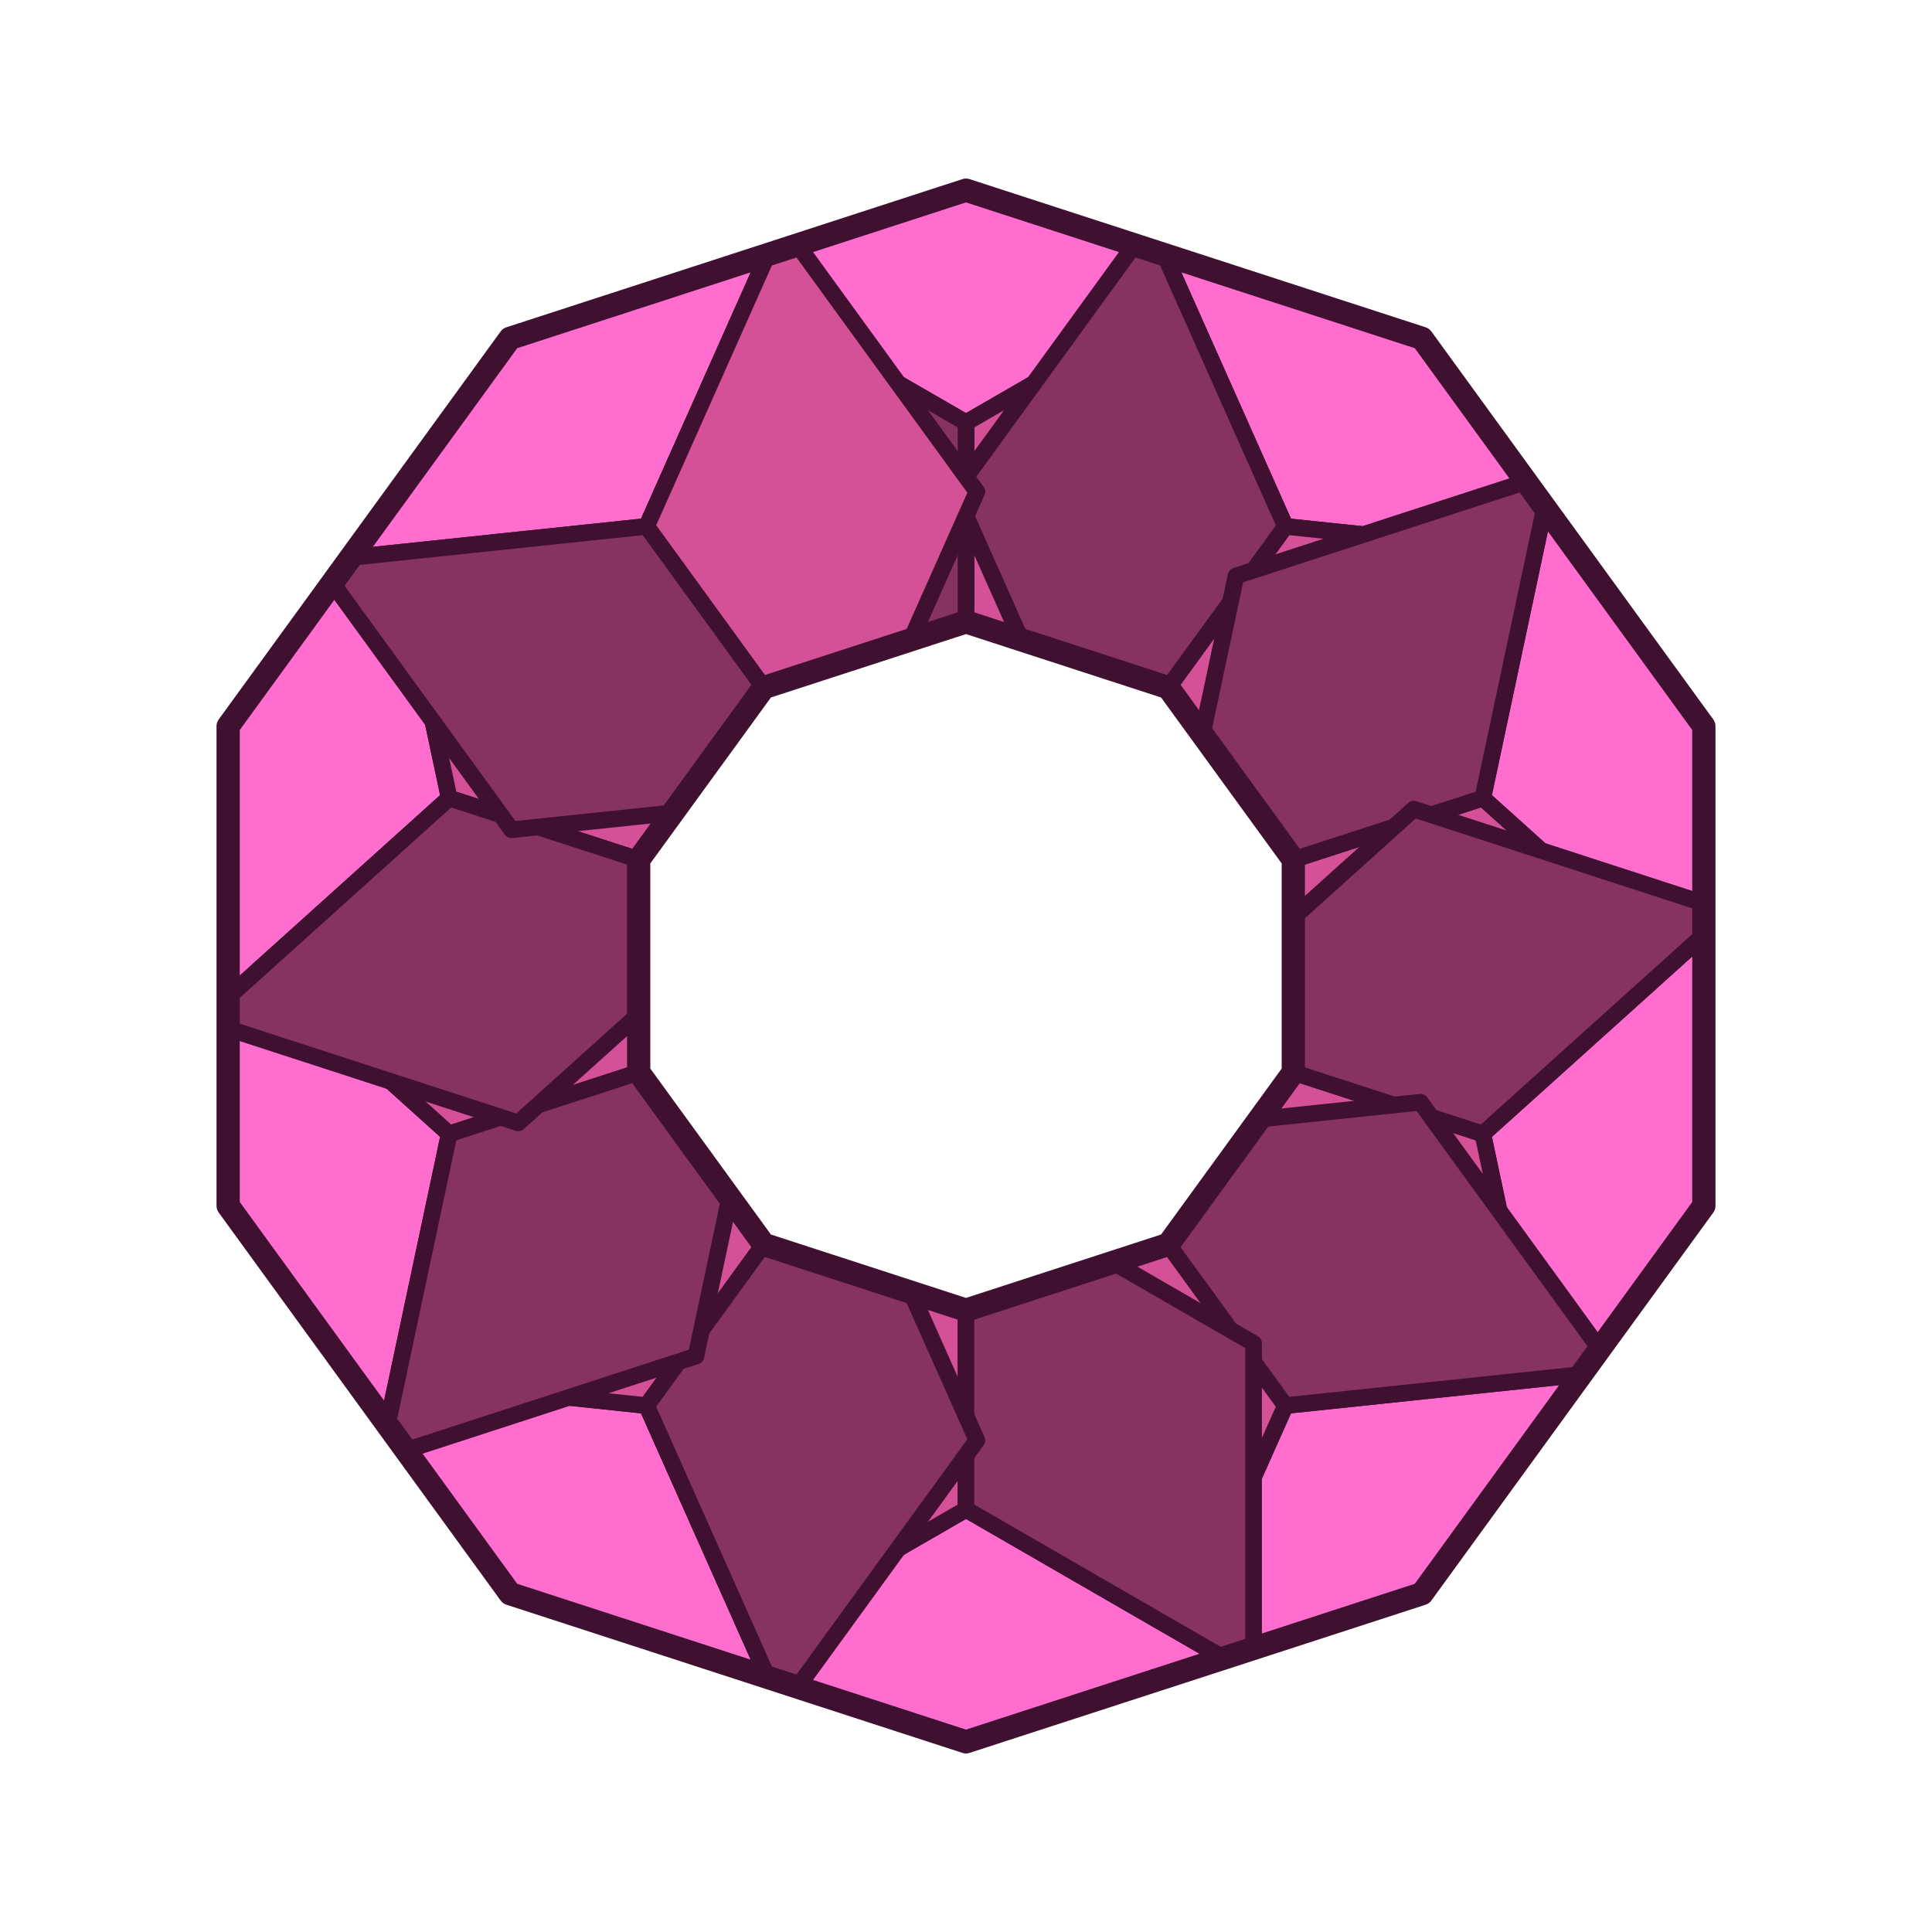
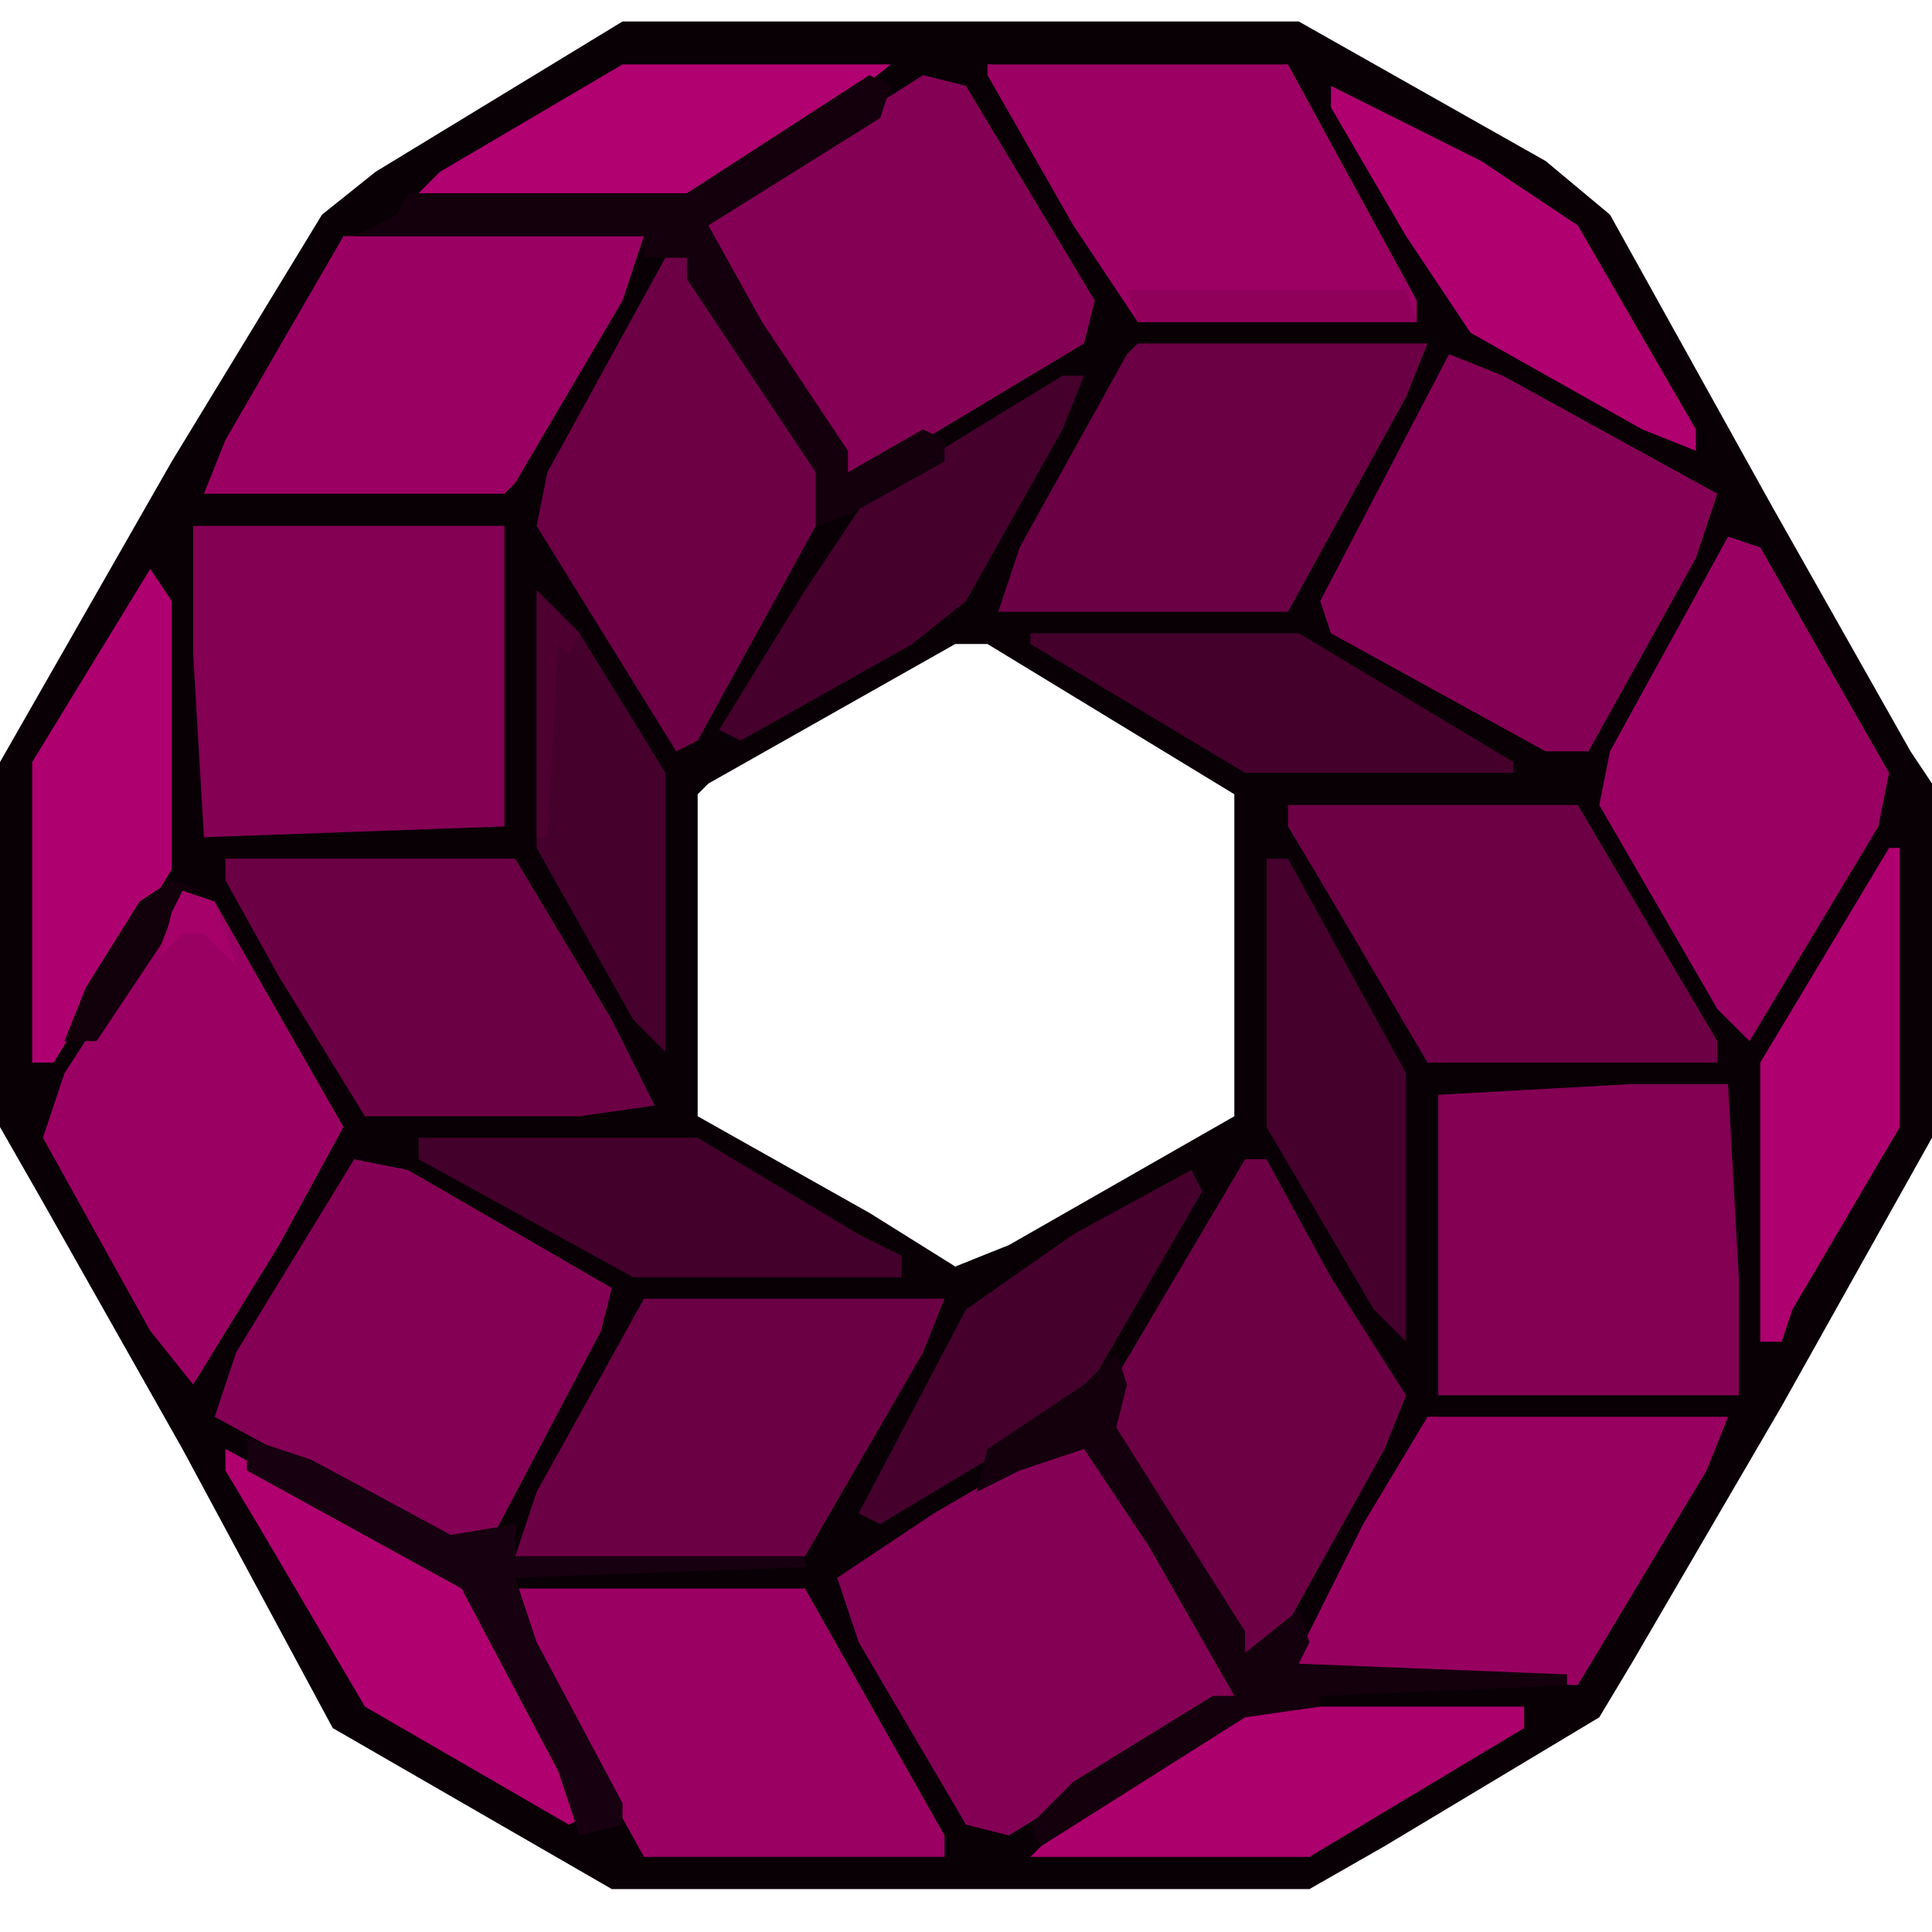
- <svg xmlns="http://www.w3.org/2000/svg" viewBox="0 0 256 256" width="256" height="256">
-   <defs>
-     <clipPath id="ring">
-       <path d="M128.00,25.20 L188.42,44.83 L225.77,96.23 L225.77,159.77 L188.42,211.17 L128.00,230.80 L67.58,211.17 L30.23,159.77 L30.23,96.23 L67.58,44.83Z M101.20,91.11 L84.63,113.91 L84.63,142.09 L101.20,164.89 L128.00,173.60 L154.80,164.89 L171.37,142.09 L171.37,113.91 L154.80,91.11 L128.00,82.40Z" fill-rule="evenodd" />
-     </clipPath>
-   </defs>
-   <path d="M128.00,25.20 L188.42,44.83 L225.77,96.23 L225.77,159.77 L188.42,211.17 L128.00,230.80 L67.58,211.17 L30.23,159.77 L30.23,96.23 L67.58,44.83Z M101.20,91.11 L84.63,113.91 L84.63,142.09 L101.20,164.89 L128.00,173.60 L154.80,164.89 L171.37,142.09 L171.37,113.91 L154.80,91.11 L128.00,82.40Z" fill-rule="evenodd" fill="#d55197" />
-   <g clip-path="url(#ring)">
-     <polygon points="128.00,12.00 166.11,34.00 128.00,56.00 89.89,34.00" fill="#ff6ecf" stroke="#3f1030" stroke-width="2.20" stroke-linejoin="round" />
-     <polygon points="166.11,34.00 166.11,78.00 128.00,100.00 128.00,56.00" fill="#d55197" stroke="#3f1030" stroke-width="2.20" stroke-linejoin="round" />
-     <polygon points="89.89,34.00 128.00,56.00 128.00,100.00 89.89,78.00" fill="#86335f" stroke="#3f1030" stroke-width="2.20" stroke-linejoin="round" />
-     <polygon points="196.18,34.15 214.08,74.35 170.32,69.75 152.42,29.55" fill="#ff6ecf" stroke="#3f1030" stroke-width="2.20" stroke-linejoin="round" />
-     <polygon points="214.08,74.35 188.22,109.95 144.46,105.35 170.32,69.75" fill="#d55197" stroke="#3f1030" stroke-width="2.20" stroke-linejoin="round" />
-     <polygon points="152.42,29.55 170.32,69.75 144.46,105.35 126.56,65.15" fill="#86335f" stroke="#3f1030" stroke-width="2.20" stroke-linejoin="round" />
-     <polygon points="238.32,92.15 229.17,135.19 196.48,105.75 205.62,62.71" fill="#ff6ecf" stroke="#3f1030" stroke-width="2.20" stroke-linejoin="round" />
-     <polygon points="229.17,135.19 187.33,148.79 154.63,119.35 196.48,105.75" fill="#d55197" stroke="#3f1030" stroke-width="2.20" stroke-linejoin="round" />
-     <polygon points="205.62,62.71 196.48,105.75 154.63,119.35 163.78,76.31" fill="#86335f" stroke="#3f1030" stroke-width="2.20" stroke-linejoin="round" />
-     <polygon points="238.32,163.85 205.62,193.29 196.48,150.25 229.17,120.81" fill="#ff6ecf" stroke="#3f1030" stroke-width="2.20" stroke-linejoin="round" />
-     <polygon points="205.62,193.29 163.78,179.69 154.63,136.65 196.48,150.25" fill="#d55197" stroke="#3f1030" stroke-width="2.20" stroke-linejoin="round" />
-     <polygon points="229.17,120.81 196.48,150.25 154.63,136.65 187.33,107.21" fill="#86335f" stroke="#3f1030" stroke-width="2.20" stroke-linejoin="round" />
-     <polygon points="196.18,221.85 152.42,226.45 170.32,186.25 214.08,181.65" fill="#ff6ecf" stroke="#3f1030" stroke-width="2.20" stroke-linejoin="round" />
-     <polygon points="152.42,226.45 126.56,190.85 144.46,150.65 170.32,186.25" fill="#d55197" stroke="#3f1030" stroke-width="2.20" stroke-linejoin="round" />
-     <polygon points="214.08,181.65 170.32,186.25 144.46,150.65 188.22,146.05" fill="#86335f" stroke="#3f1030" stroke-width="2.20" stroke-linejoin="round" />
-     <polygon points="128.00,244.00 89.89,222.00 128.00,200.00 166.11,222.00" fill="#ff6ecf" stroke="#3f1030" stroke-width="2.20" stroke-linejoin="round" />
-     <polygon points="89.89,222.00 89.89,178.00 128.00,156.00 128.00,200.00" fill="#d55197" stroke="#3f1030" stroke-width="2.20" stroke-linejoin="round" />
-     <polygon points="166.11,222.00 128.00,200.00 128.00,156.00 166.11,178.00" fill="#86335f" stroke="#3f1030" stroke-width="2.20" stroke-linejoin="round" />
-     <polygon points="59.82,221.85 41.92,181.65 85.68,186.25 103.58,226.45" fill="#ff6ecf" stroke="#3f1030" stroke-width="2.20" stroke-linejoin="round" />
-     <polygon points="41.92,181.65 67.78,146.05 111.54,150.65 85.68,186.25" fill="#d55197" stroke="#3f1030" stroke-width="2.20" stroke-linejoin="round" />
-     <polygon points="103.58,226.45 85.68,186.25 111.54,150.65 129.44,190.85" fill="#86335f" stroke="#3f1030" stroke-width="2.20" stroke-linejoin="round" />
-     <polygon points="17.68,163.85 26.83,120.81 59.52,150.25 50.38,193.29" fill="#ff6ecf" stroke="#3f1030" stroke-width="2.20" stroke-linejoin="round" />
-     <polygon points="26.83,120.81 68.67,107.21 101.37,136.65 59.52,150.25" fill="#d55197" stroke="#3f1030" stroke-width="2.20" stroke-linejoin="round" />
-     <polygon points="50.38,193.29 59.52,150.25 101.37,136.65 92.22,179.69" fill="#86335f" stroke="#3f1030" stroke-width="2.20" stroke-linejoin="round" />
-     <polygon points="17.68,92.15 50.38,62.71 59.52,105.75 26.83,135.19" fill="#ff6ecf" stroke="#3f1030" stroke-width="2.20" stroke-linejoin="round" />
-     <polygon points="50.38,62.71 92.22,76.31 101.37,119.35 59.52,105.75" fill="#d55197" stroke="#3f1030" stroke-width="2.20" stroke-linejoin="round" />
-     <polygon points="26.83,135.19 59.52,105.75 101.37,119.35 68.67,148.79" fill="#86335f" stroke="#3f1030" stroke-width="2.20" stroke-linejoin="round" />
-     <polygon points="59.82,34.15 103.58,29.55 85.68,69.75 41.92,74.35" fill="#ff6ecf" stroke="#3f1030" stroke-width="2.20" stroke-linejoin="round" />
-     <polygon points="103.58,29.55 129.44,65.15 111.54,105.35 85.68,69.75" fill="#d55197" stroke="#3f1030" stroke-width="2.20" stroke-linejoin="round" />
-     <polygon points="41.92,74.35 85.68,69.75 111.54,105.35 67.78,109.95" fill="#86335f" stroke="#3f1030" stroke-width="2.20" stroke-linejoin="round" />
-   </g>
-   <path d="M128.00,25.20 L188.42,44.83 L225.77,96.23 L225.77,159.77 L188.42,211.17 L128.00,230.80 L67.58,211.17 L30.23,159.77 L30.23,96.23 L67.58,44.83Z M101.20,91.11 L84.63,113.91 L84.63,142.09 L101.20,164.89 L128.00,173.60 L154.80,164.89 L171.37,142.09 L171.37,113.91 L154.80,91.11 L128.00,82.40Z" fill-rule="evenodd" fill="none" stroke="#3f1030" stroke-width="3.08" stroke-linejoin="round" />
+ <svg xmlns="http://www.w3.org/2000/svg" version="1.1" width="180" height="180">
+   <path d="M0,0 L63,0 L86,13 L92,18 L107,45 L120,68 L122,71 L122,104 L108,129 L94,153 L91,158 L71,170 L64,174 L-1,174 L-27,159 L-41,133 L-54,110 L-58,103 L-58,69 L-42,41 L-28,18 L-23,14 Z M31,58 L8,71 L7,72 L7,102 L23,111 L31,116 L36,114 L57,102 L57,72 L34,58 Z " fill="#090006" transform="translate(58,2)" />
+   <path d="M0,0 L29,0 L29,28 L1,29 L0,12 Z " fill="#830053" transform="translate(18,49)" />
+   <path d="M0,0 L5,2 L25,13 L23,19 L13,37 L9,37 L-11,26 L-12,23 Z " fill="#840054" transform="translate(135,33)" />
+   <path d="M0,0 L4,2 L16,22 L16,24 L-5,37 L-9,36 L-19,19 L-21,13 L-12,7 Z " fill="#840054" transform="translate(99,134)" />
+   <path d="M0,0 L9,0 L10,18 L10,29 L-18,29 L-18,1 Z " fill="#830053" transform="translate(152,101)" />
+   <path d="M0,0 L5,1 L24,12 L23,16 L13,35 L9,36 L-13,24 L-11,18 Z " fill="#840054" transform="translate(33,108)" />
+   <path d="M0,0 L4,1 L13,16 L16,21 L15,25 L0,34 L-5,37 L-7,37 L-19,18 L-21,14 L-11,7 Z " fill="#840054" transform="translate(86,7)" />
+   <path d="M0,0 L28,0 L41,23 L41,25 L13,25 L3,7 Z " fill="#9a0062" transform="translate(47,148)" />
+   <path d="M0,0 L27,0 L25,5 L14,25 L-13,25 L-11,19 L-1,1 Z " fill="#6b0044" transform="translate(106,32)" />
+   <path d="M0,0 L28,0 L26,6 L16,23 L15,24 L-13,24 L-11,19 Z " fill="#9a0062" transform="translate(32,22)" />
+   <path d="M0,0 L28,0 L26,5 L14,25 L-13,24 L-6,10 Z " fill="#980060" transform="translate(133,132)" />
+   <path d="M0,0 L2,0 L8,11 L15,22 L13,27 L3,45 L0,46 L-12,26 L-13,22 Z " fill="#6d0045" transform="translate(116,108)" />
+   <path d="M0,0 L3,1 L15,22 L14,27 L2,47 L-1,44 L-12,25 L-11,20 Z " fill="#9a0062" transform="translate(161,50)" />
+   <path d="M0,0 L28,0 L26,5 L15,24 L-12,24 L-10,18 Z " fill="#6c0044" transform="translate(60,121)" />
+   <path d="M0,0 L3,1 L15,22 L9,33 L1,46 L-3,41 L-13,23 L-11,17 Z " fill="#9a0062" transform="translate(17,83)" />
+   <path d="M0,0 L2,0 L15,20 L14,25 L3,45 L1,46 L-12,25 L-11,20 Z " fill="#6d0045" transform="translate(62,24)" />
+   <path d="M0,0 L27,0 L36,15 L40,23 L33,24 L13,24 L5,11 L0,2 Z " fill="#6c0044" transform="translate(21,80)" />
+   <path d="M0,0 L28,0 L40,22 L40,24 L14,24 L8,15 L0,1 Z " fill="#9b0062" transform="translate(92,6)" />
+   <path d="M0,0 L27,0 L40,22 L40,24 L13,24 L3,7 L0,2 Z " fill="#6d0045" transform="translate(120,75)" />
+   <path d="M0,0 L2,3 L2,28 L-9,46 L-11,46 L-11,18 Z " fill="#af006f" transform="translate(14,53)" />
+   <path d="M0,0 L26,0 L26,2 L6,14 L-20,14 L-16,10 Z " fill="#ac006d" transform="translate(116,159)" />
+   <path d="M0,0 L15,8 L24,14 L34,34 L32,35 L13,24 L3,7 L0,2 Z " fill="#b0006f" transform="translate(21,135)" />
+   <path d="M0,0 L14,7 L23,13 L34,32 L34,34 L29,32 L13,23 L7,14 L0,2 Z " fill="#b0006f" transform="translate(124,8)" />
+   <path d="M0,0 L1,0 L1,26 L-9,43 L-10,46 L-12,46 L-12,20 Z " fill="#af006f" transform="translate(176,79)" />
+   <path d="M0,0 L26,0 L41,9 L45,11 L45,13 L20,13 L0,2 Z " fill="#43002a" transform="translate(39,106)" />
+   <path d="M0,0 L2,0 L13,20 L13,45 L10,42 L0,25 Z " fill="#45002c" transform="translate(118,80)" />
+   <path d="M0,0 L2,0 L0,5 L-9,21 L-14,25 L-30,34 L-32,33 L-24,20 L-18,11 Z " fill="#45002c" transform="translate(99,35)" />
+   <path d="M0,0 L25,0 L20,4 L6,13 L-20,13 L-17,10 Z " fill="#b10070" transform="translate(58,6)" />
+   <path d="M0,0 L25,0 L45,12 L45,13 L20,13 L0,1 Z " fill="#44002b" transform="translate(96,59)" />
+   <path d="M0,0 L1,2 L-10,21 L-19,27 L-29,33 L-31,32 L-21,13 L-11,6 Z " fill="#45002c" transform="translate(111,109)" />
+   <path d="M0,0 L4,4 L12,17 L12,43 L9,40 L0,24 Z " fill="#45002c" transform="translate(50,55)" />
+   <path d="M0,0 L1,3 L0,7 L12,26 L12,28 L17,24 L18,27 L17,29 L42,30 L42,31 L19,32 L19,33 L12,34 L-7,46 L-8,44 L-4,40 L9,32 L11,32 L3,18 L-3,9 L-9,11 L-13,13 L-12,9 L-3,3 Z " fill="#14000d" transform="translate(104,126)" />
+   <path d="M0,0 L2,1 L1,4 L-15,14 L-10,23 L-2,35 L-2,37 L5,33 L7,34 L7,36 L-2,41 L-5,42 L-5,37 L-17,19 L-17,17 L-21,17 L-21,15 L-48,15 L-44,13 L-43,11 L-17,11 Z " fill="#13000c" transform="translate(81,7)" />
+   <path d="M0,0 L6,2 L19,9 L25,8 L25,11 L52,11 L52,12 L25,13 L27,19 L35,34 L35,36 L31,37 L29,31 L20,14 L0,3 Z " fill="#17000f" transform="translate(23,134)" />
+   <path d="M0,0 L26,0 L27,3 L1,3 Z " fill="#90005b" transform="translate(105,27)" />
+   <path d="M0,0 L3,1 L1,1 L-1,6 L-7,15 L-10,15 L-8,10 L-3,2 Z " fill="#12000b" transform="translate(16,82)" />
+   <path d="M0,0 L4,4 L3,6 L2,5 L1,23 L0,23 Z " fill="#4e0031" transform="translate(50,55)" />
+   <path d="M0,0 L3,1 L5,7 L2,4 L0,4 L-2,6 L-1,2 Z " fill="#a60069" transform="translate(17,83)" />
</svg>
